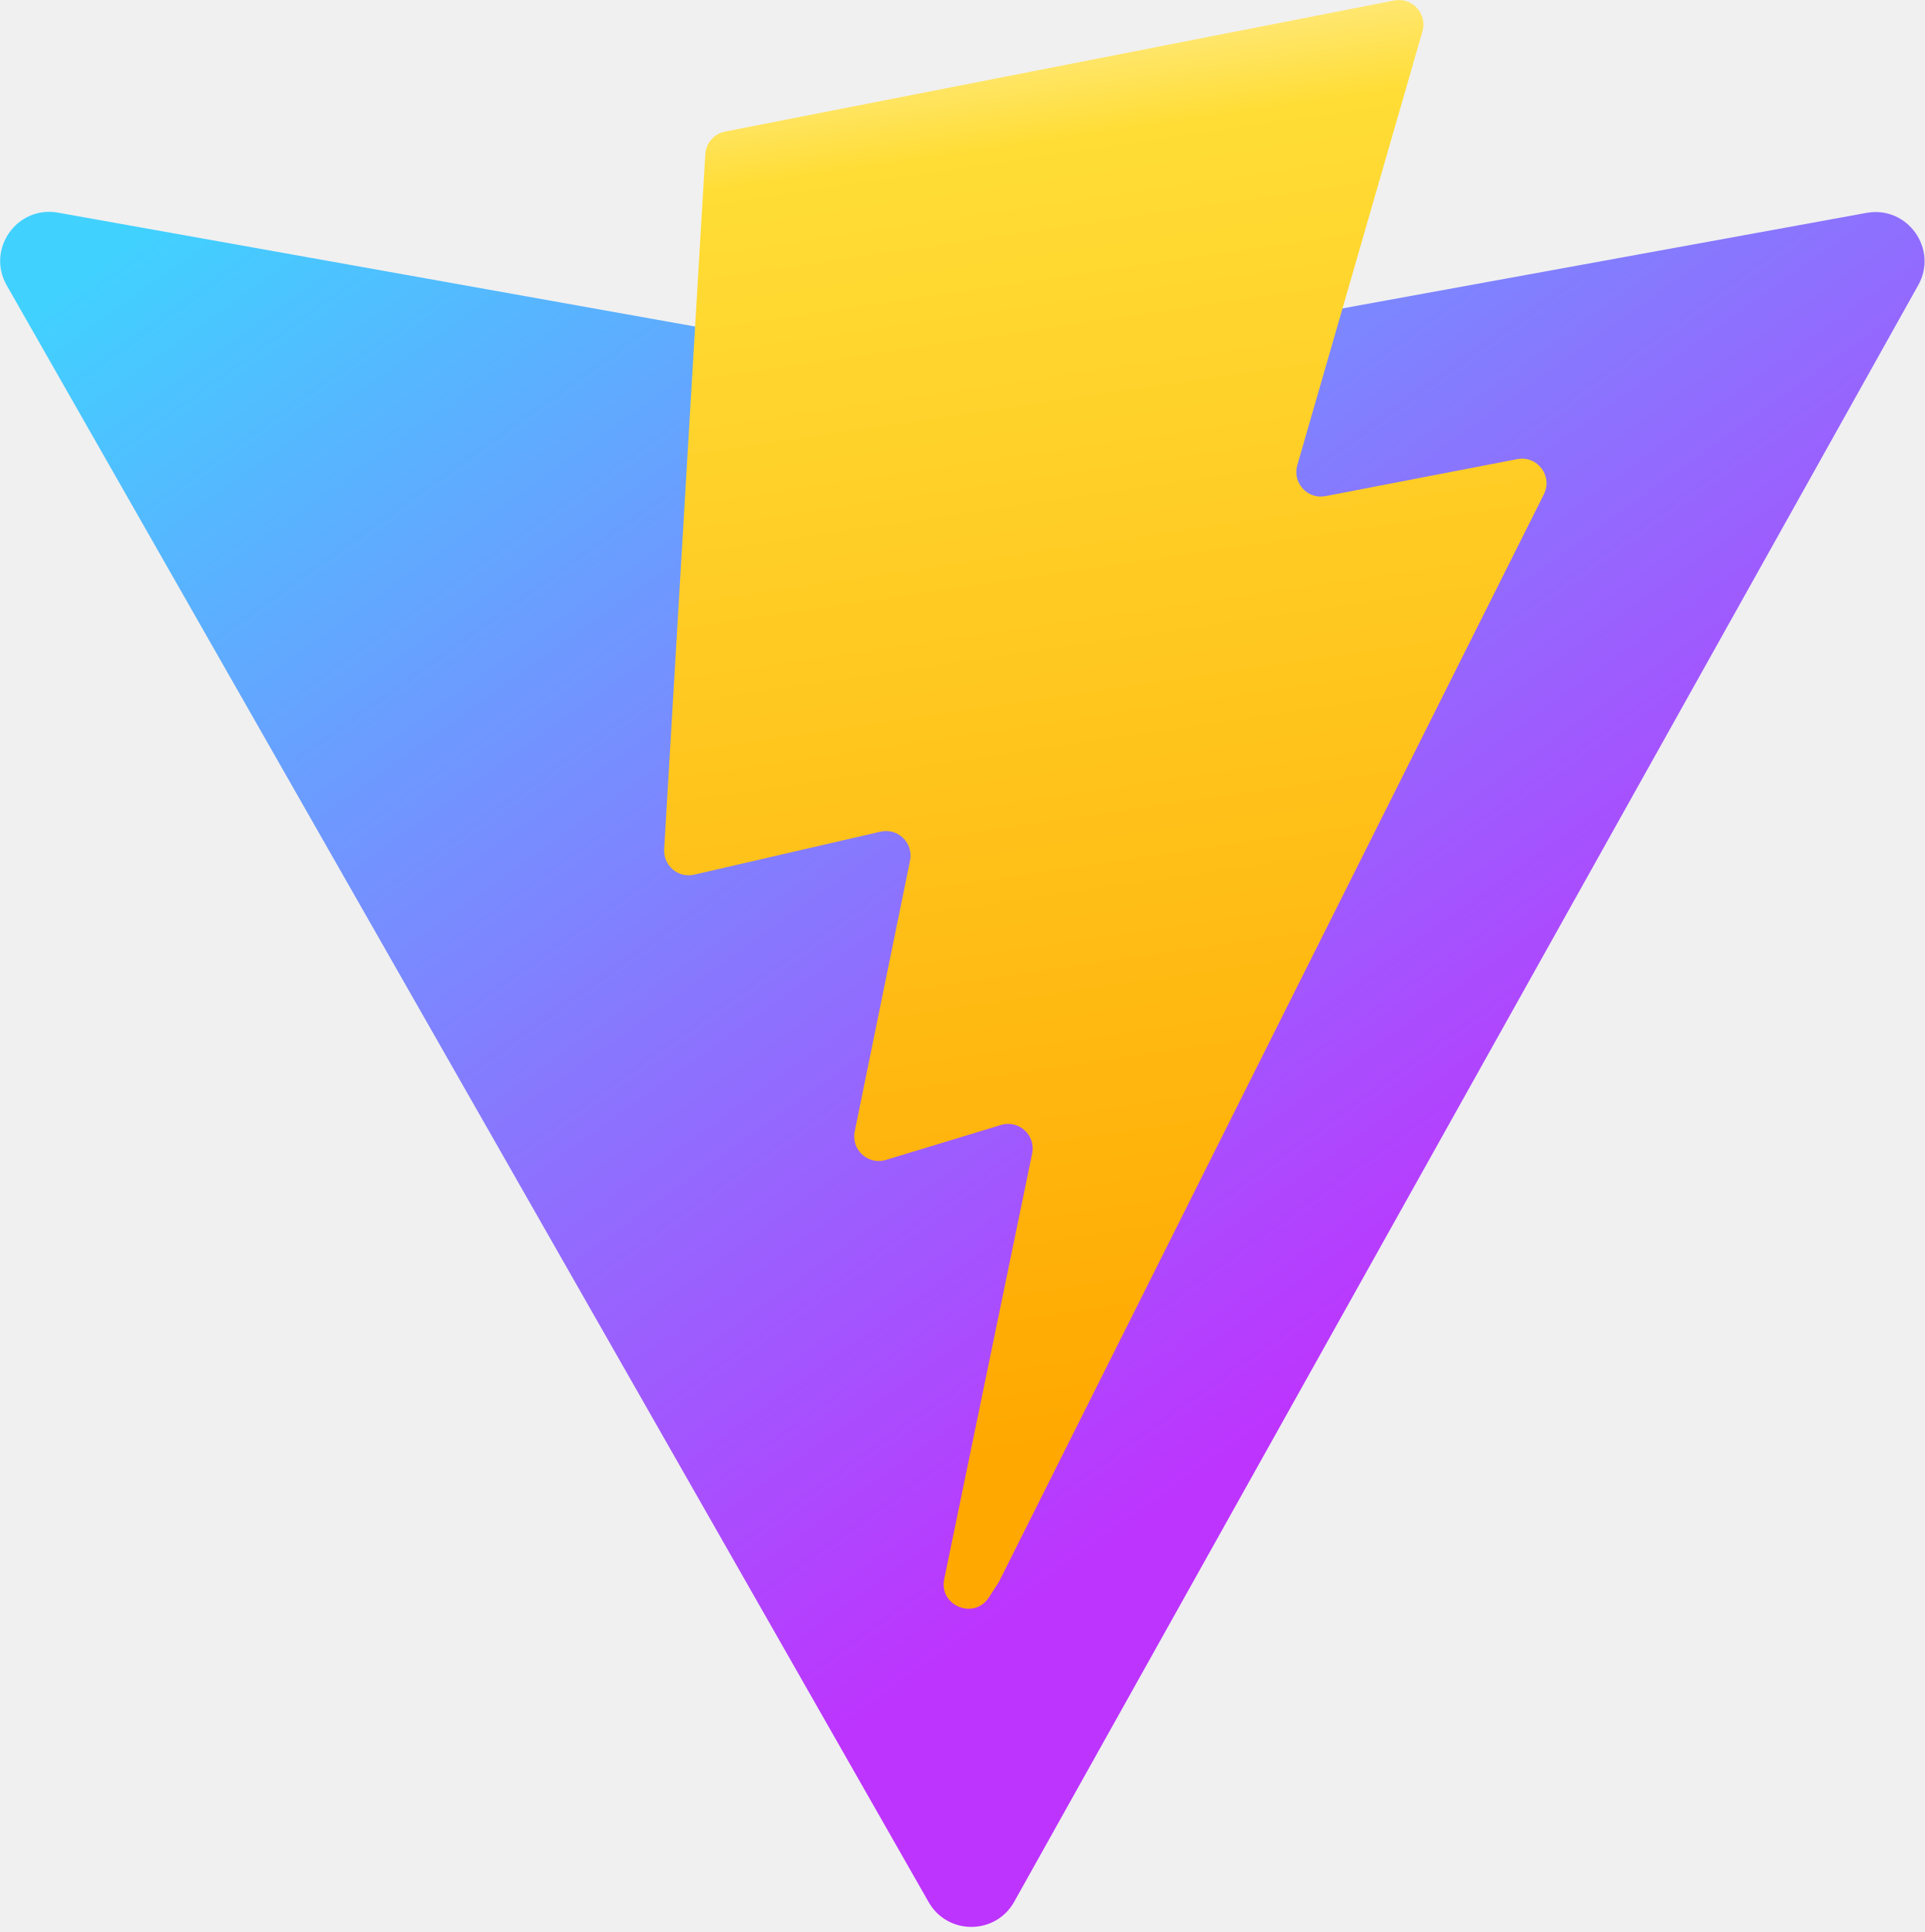
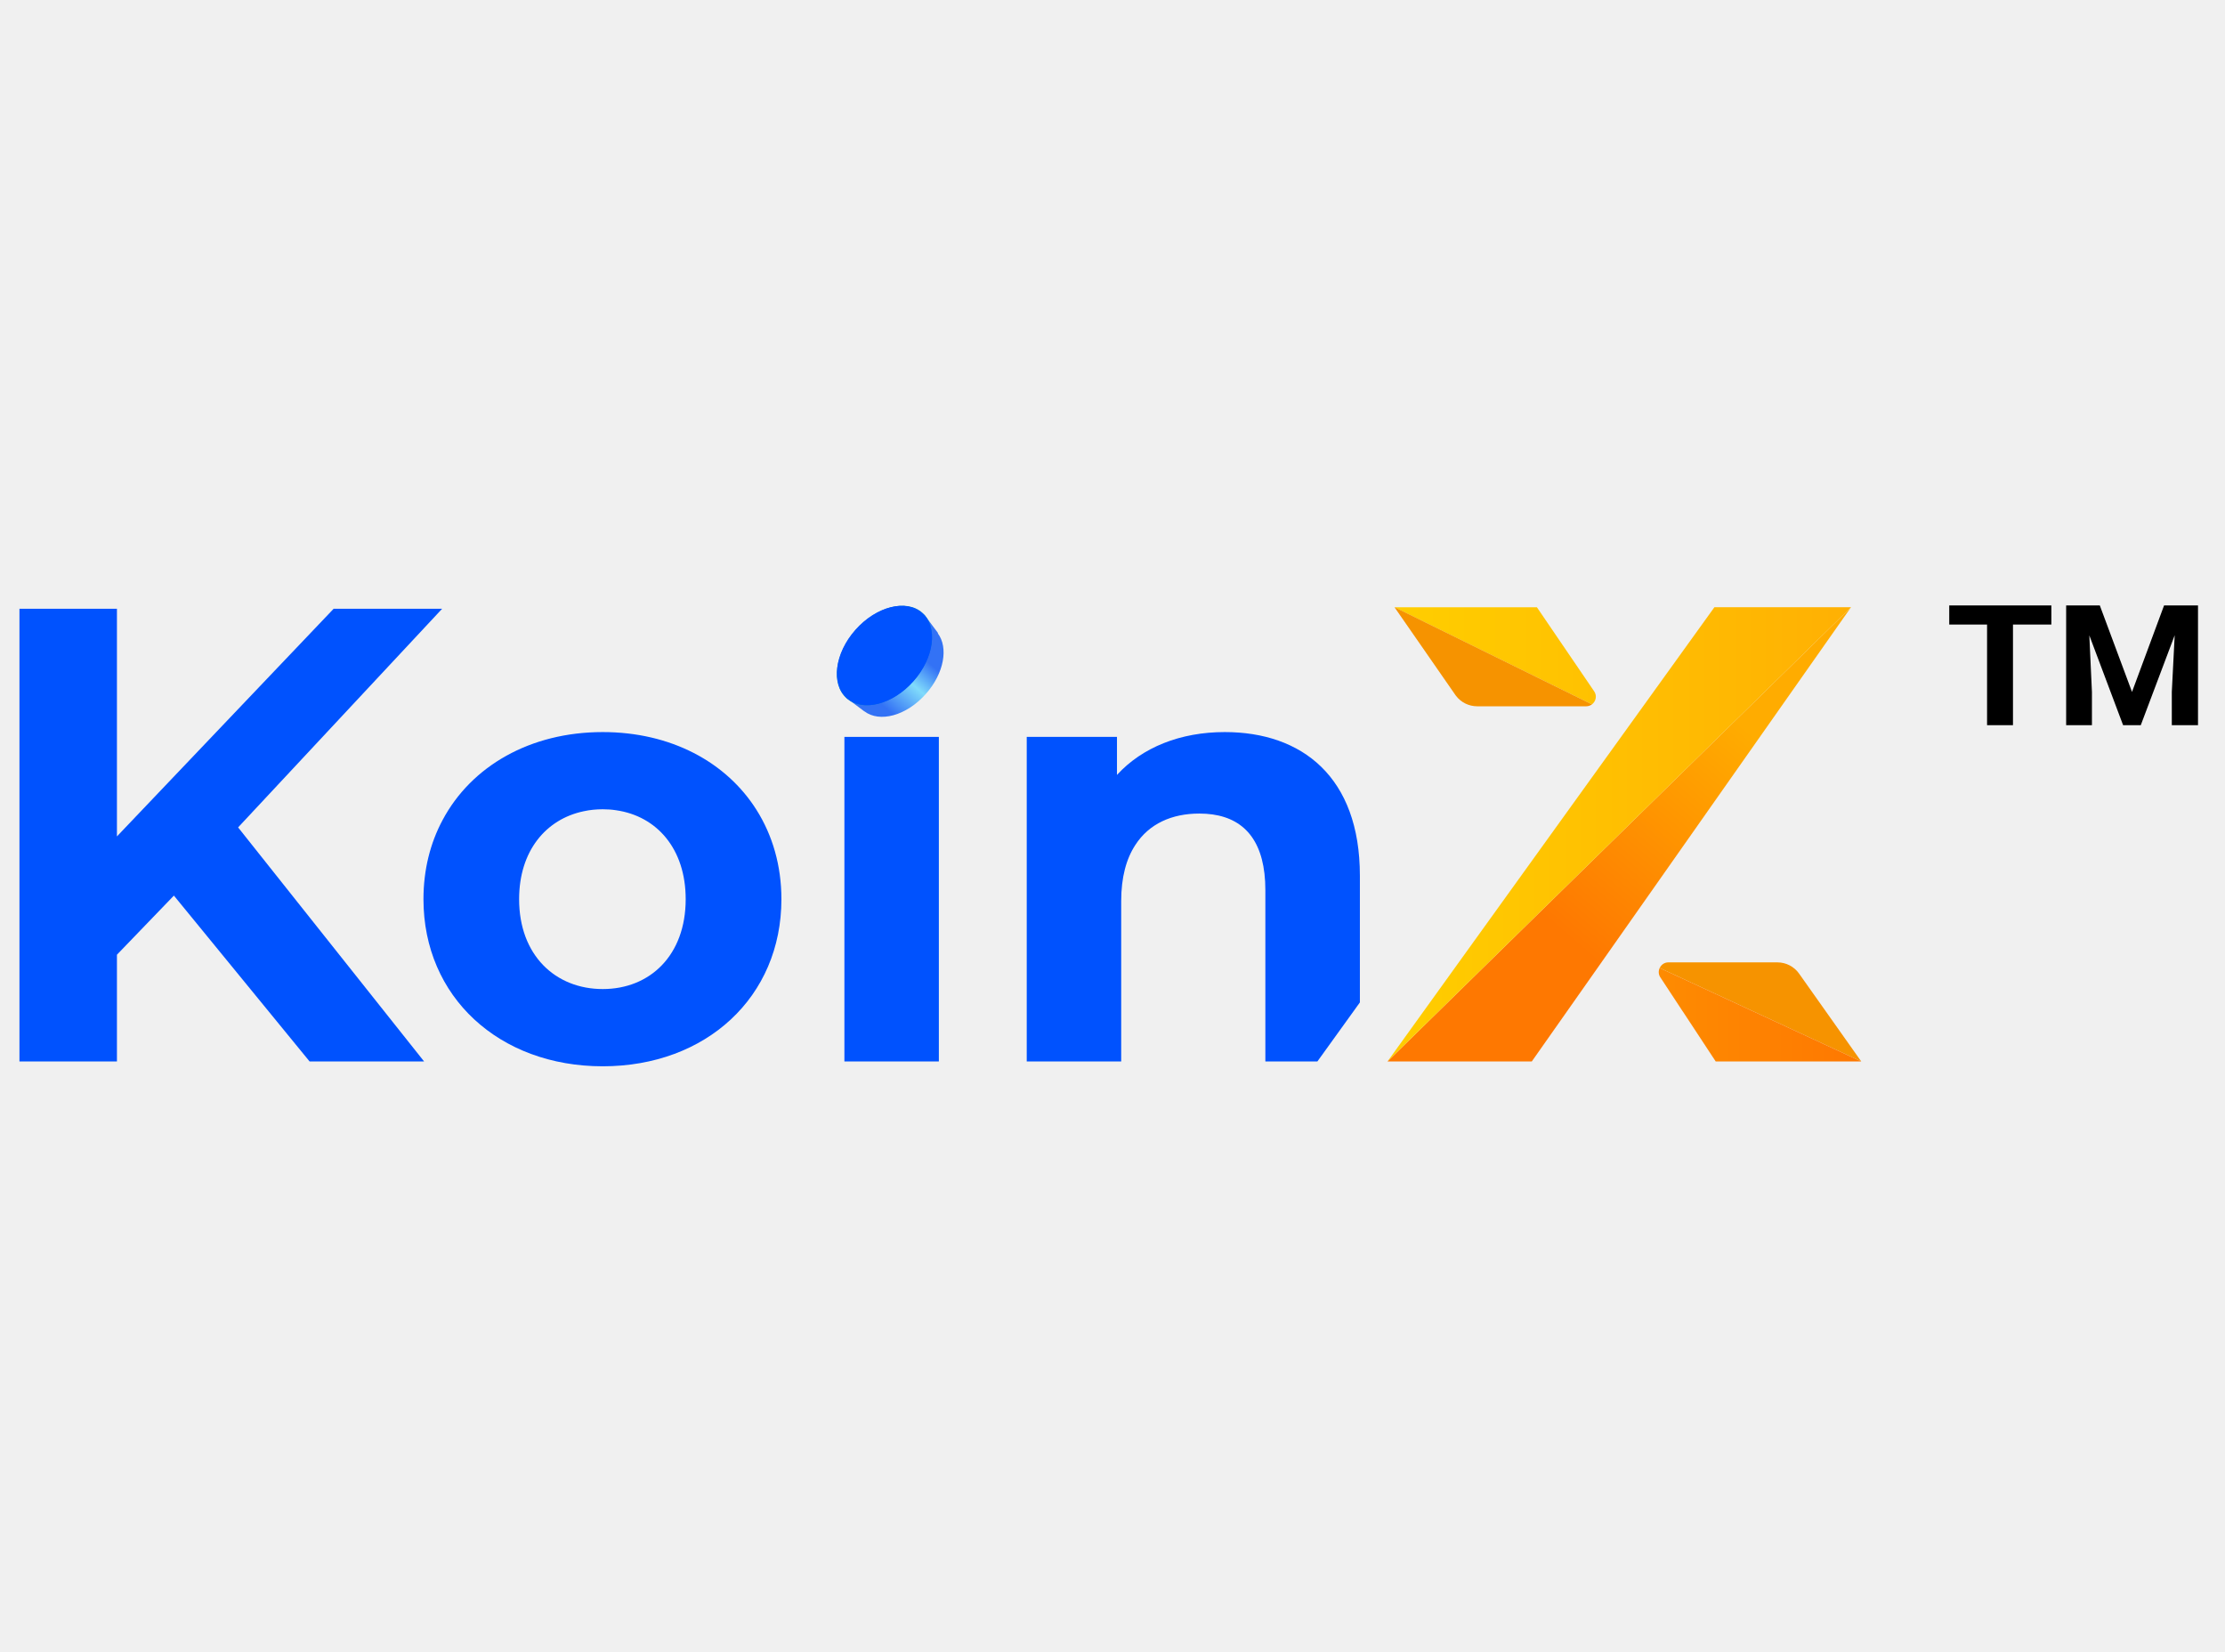
- <svg xmlns="http://www.w3.org/2000/svg" aria-hidden="true" role="img" class="iconify iconify--logos" width="31.88" height="32" preserveAspectRatio="xMidYMid meet" viewBox="0 0 256 257">
+ <svg xmlns="http://www.w3.org/2000/svg" width="97" height="72" viewBox="0 0 97 72" fill="none">
+   <g clip-path="url(#clip0_0_62)">
+     <path fill-rule="evenodd" clip-rule="evenodd" d="M37.681 31.01L36.878 30.407L37.227 30.038C37.204 29.445 37.476 28.738 37.996 28.152C38.566 27.51 39.316 27.145 39.946 27.159L40.292 26.792L40.895 27.596L40.884 27.607C41.351 28.227 41.165 29.345 40.362 30.25C39.511 31.21 38.34 31.509 37.684 31.007L37.681 31.01Z" fill="url(#paint0_linear_0_62)" />
+     <path d="M39.812 29.687C40.725 28.659 40.904 27.327 40.211 26.712C39.519 26.098 38.218 26.434 37.305 27.463C36.392 28.492 36.214 29.824 36.906 30.438C37.598 31.052 38.899 30.716 39.812 29.687Z" fill="url(#paint1_linear_0_62)" />
+     <path d="M39.824 29.698C40.732 28.676 40.9 27.344 40.201 26.724C39.502 26.103 38.199 26.429 37.292 27.452C36.385 28.474 36.216 29.806 36.916 30.427C37.615 31.047 38.917 30.721 39.824 29.698Z" fill="#0052FE" />
+     <path d="M10.38 36.068L19.275 26.537H14.545L5.098 36.46V26.537H0.848V46.269H5.098V41.617L7.581 39.04L13.496 46.269H18.488L10.982 36.825L10.38 36.067V36.068Z" fill="#0052FE" />
+     <path d="M32.982 35.307C31.66 33.209 29.234 31.912 26.276 31.912C23.115 31.912 20.548 33.395 19.296 35.745C18.756 36.751 18.461 37.92 18.461 39.197C18.461 43.456 21.759 46.481 26.276 46.481C30.792 46.481 34.066 43.456 34.066 39.197C34.066 37.729 33.676 36.407 32.982 35.307ZM26.276 43.114C24.216 43.114 22.631 41.642 22.631 39.197C22.631 37.093 23.801 35.71 25.439 35.365C25.706 35.306 25.987 35.277 26.276 35.277C26.479 35.277 26.674 35.29 26.866 35.321C28.625 35.575 29.893 36.99 29.893 39.197C29.893 41.642 28.337 43.114 26.277 43.114H26.276Z" fill="#0052FE" />
+     <path d="M40.93 32.122H36.812V46.27H40.93V32.122Z" fill="#0052FE" />
+     <path d="M53.395 31.912C51.467 31.912 49.803 32.571 48.695 33.779V32.122H44.761V46.27H48.879V39.275C48.879 38.246 49.1 37.436 49.495 36.834C50.093 35.906 51.089 35.464 52.286 35.464C53.905 35.464 54.919 36.293 55.125 38.081C55.151 38.304 55.164 38.547 55.164 38.802V46.269H57.433L59.285 43.697V38.172C59.285 33.858 56.749 31.912 53.395 31.912Z" fill="#0052FE" />
+     <path d="M80.696 26.47L60.489 46.27H66.779L68.625 43.645L79.08 28.769L80.696 26.47Z" fill="url(#paint2_linear_0_62)" />
+     <path d="M74.74 26.47L74.094 27.368L63.953 41.456L60.489 46.27L80.696 26.47H74.74Z" fill="url(#paint3_linear_0_62)" />
+     <path d="M78.695 42.812L78.434 42.443C78.217 42.134 77.862 41.951 77.486 41.951H72.733C72.557 41.951 72.421 42.056 72.356 42.195L81.142 46.27L78.695 42.812Z" fill="#F69300" />
+     <path d="M72.355 42.195C72.297 42.319 72.296 42.47 72.382 42.601L73.359 44.087H73.361L74.797 46.27H81.142L72.356 42.195H72.355Z" fill="url(#paint4_linear_0_62)" />
+     <path d="M69.498 30.135L67.993 27.926L67.002 26.471H60.794L69.401 30.705C69.57 30.579 69.633 30.333 69.499 30.135H69.498Z" fill="url(#paint5_linear_0_62)" />
+     <path d="M60.794 26.47L63.443 30.288C63.454 30.304 63.464 30.317 63.475 30.332C63.695 30.619 64.035 30.788 64.398 30.788H69.154C69.251 30.788 69.334 30.754 69.402 30.704L60.795 26.469L60.794 26.47Z" fill="#F69300" />
+     <path d="M89.43 27.226H87.757V31.612H86.627V27.226H84.978V26.391H89.43V27.226ZM91.542 26.391L92.946 30.162L94.344 26.391H95.823V31.612H94.681V30.162L94.807 27.69L93.328 31.612H92.558L91.085 27.696L91.199 30.162V31.612H90.075V26.391H91.542Z" fill="black" />
+   </g>
  <defs>
-     <linearGradient id="IconifyId1813088fe1fbc01fb466" x1="-.828%" x2="57.636%" y1="7.652%" y2="78.411%">
-       <stop offset="0%" stop-color="#41D1FF" />
-       <stop offset="100%" stop-color="#BD34FE" />
+     <linearGradient id="paint0_linear_0_62" x1="40.995" y1="27.796" x2="37.983" y2="31.311" gradientUnits="userSpaceOnUse">
+       <stop stop-color="#3372F5" />
+       <stop offset="0.25" stop-color="#3372F5" />
+       <stop offset="0.505" stop-color="#80DBFB" />
+       <stop offset="0.839" stop-color="#3372F5" />
+       <stop offset="1" stop-color="#3372F5" />
    </linearGradient>
-     <linearGradient id="IconifyId1813088fe1fbc01fb467" x1="43.376%" x2="50.316%" y1="2.242%" y2="89.03%">
-       <stop offset="0%" stop-color="#FFEA83" />
-       <stop offset="8.333%" stop-color="#FFDD35" />
-       <stop offset="100%" stop-color="#FFA800" />
+     <linearGradient id="paint1_linear_0_62" x1="45.455" y1="27.785" x2="44.649" y2="28.692" gradientUnits="userSpaceOnUse">
+       <stop stop-color="#0080D4" />
+       <stop offset="0.47" stop-color="white" />
+       <stop offset="0.6" stop-color="#F1F8FC" />
+       <stop offset="1" stop-color="#007DCC" />
    </linearGradient>
+     <linearGradient id="paint2_linear_0_62" x1="76.156" y1="31.783" x2="68.328" y2="40.84" gradientUnits="userSpaceOnUse">
+       <stop stop-color="#FFAC00" />
+       <stop offset="1" stop-color="#FE7801" />
+     </linearGradient>
+     <linearGradient id="paint3_linear_0_62" x1="60.489" y1="36.37" x2="80.696" y2="36.37" gradientUnits="userSpaceOnUse">
+       <stop stop-color="#FFCE00" />
+       <stop offset="1" stop-color="#FFB003" />
+     </linearGradient>
+     <linearGradient id="paint4_linear_0_62" x1="72.314" y1="44.233" x2="81.141" y2="44.233" gradientUnits="userSpaceOnUse">
+       <stop stop-color="#FE8B01" />
+       <stop offset="1" stop-color="#FE7801" />
+     </linearGradient>
+     <linearGradient id="paint5_linear_0_62" x1="60.793" y1="28.587" x2="69.571" y2="28.587" gradientUnits="userSpaceOnUse">
+       <stop stop-color="#FFCE00" />
+       <stop offset="1" stop-color="#FFC101" />
+     </linearGradient>
+     <clipPath id="clip0_0_62">
+       <rect width="96" height="24" fill="white" transform="translate(0.847656 24)" />
+     </clipPath>
  </defs>
-   <path fill="url(#IconifyId1813088fe1fbc01fb466)" d="M255.153 37.938L134.897 252.976c-2.483 4.44-8.862 4.466-11.382.048L.875 37.958c-2.746-4.814 1.371-10.646 6.827-9.67l120.385 21.517a6.537 6.537 0 0 0 2.322-.004l117.867-21.483c5.438-.991 9.574 4.796 6.877 9.62Z" />
-   <path fill="url(#IconifyId1813088fe1fbc01fb467)" d="M185.432.063L96.44 17.501a3.268 3.268 0 0 0-2.634 3.014l-5.474 92.456a3.268 3.268 0 0 0 3.997 3.378l24.777-5.718c2.318-.535 4.413 1.507 3.936 3.838l-7.361 36.047c-.495 2.426 1.782 4.5 4.151 3.78l15.304-4.649c2.372-.72 4.652 1.36 4.15 3.788l-11.698 56.621c-.732 3.542 3.979 5.473 5.943 2.437l1.313-2.028l72.516-144.72c1.215-2.423-.88-5.186-3.54-4.672l-25.505 4.922c-2.396.462-4.435-1.77-3.759-4.114l16.646-57.705c.677-2.35-1.37-4.583-3.769-4.113Z" />
</svg>
